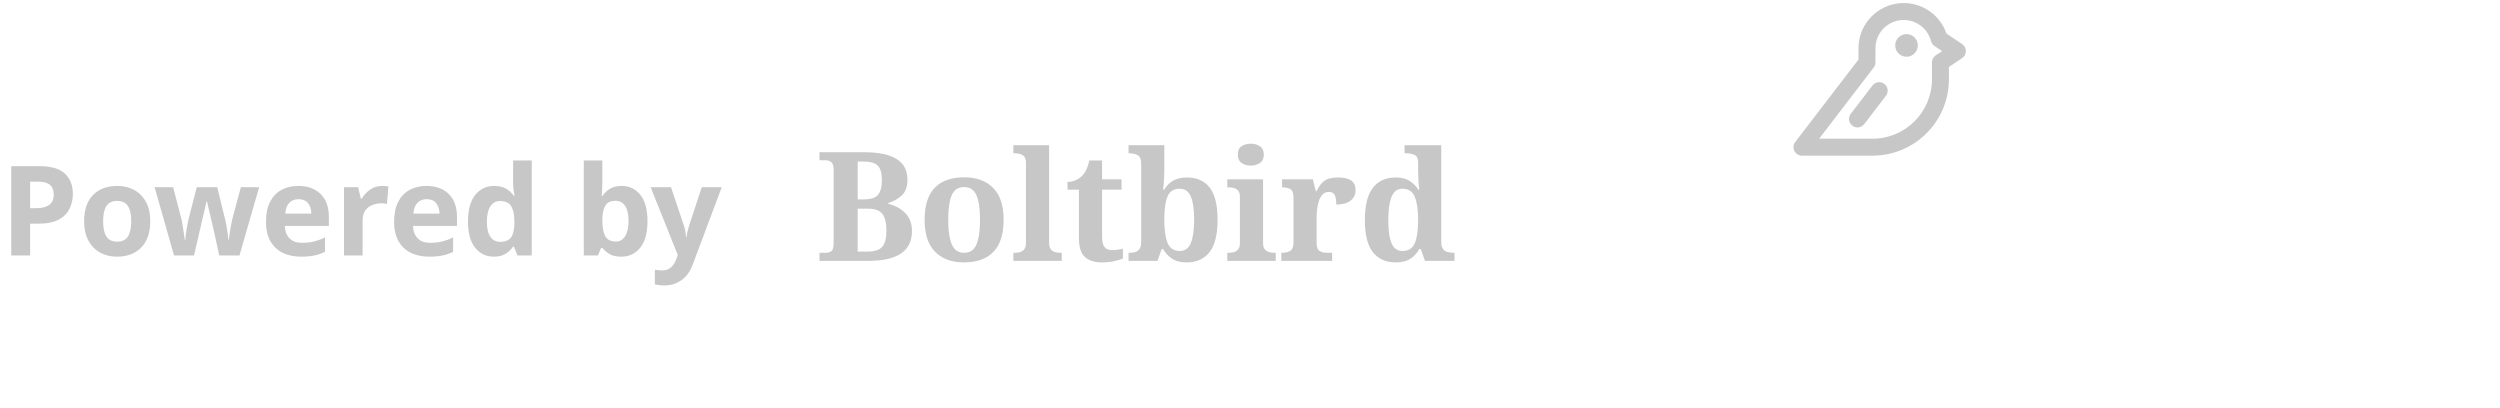
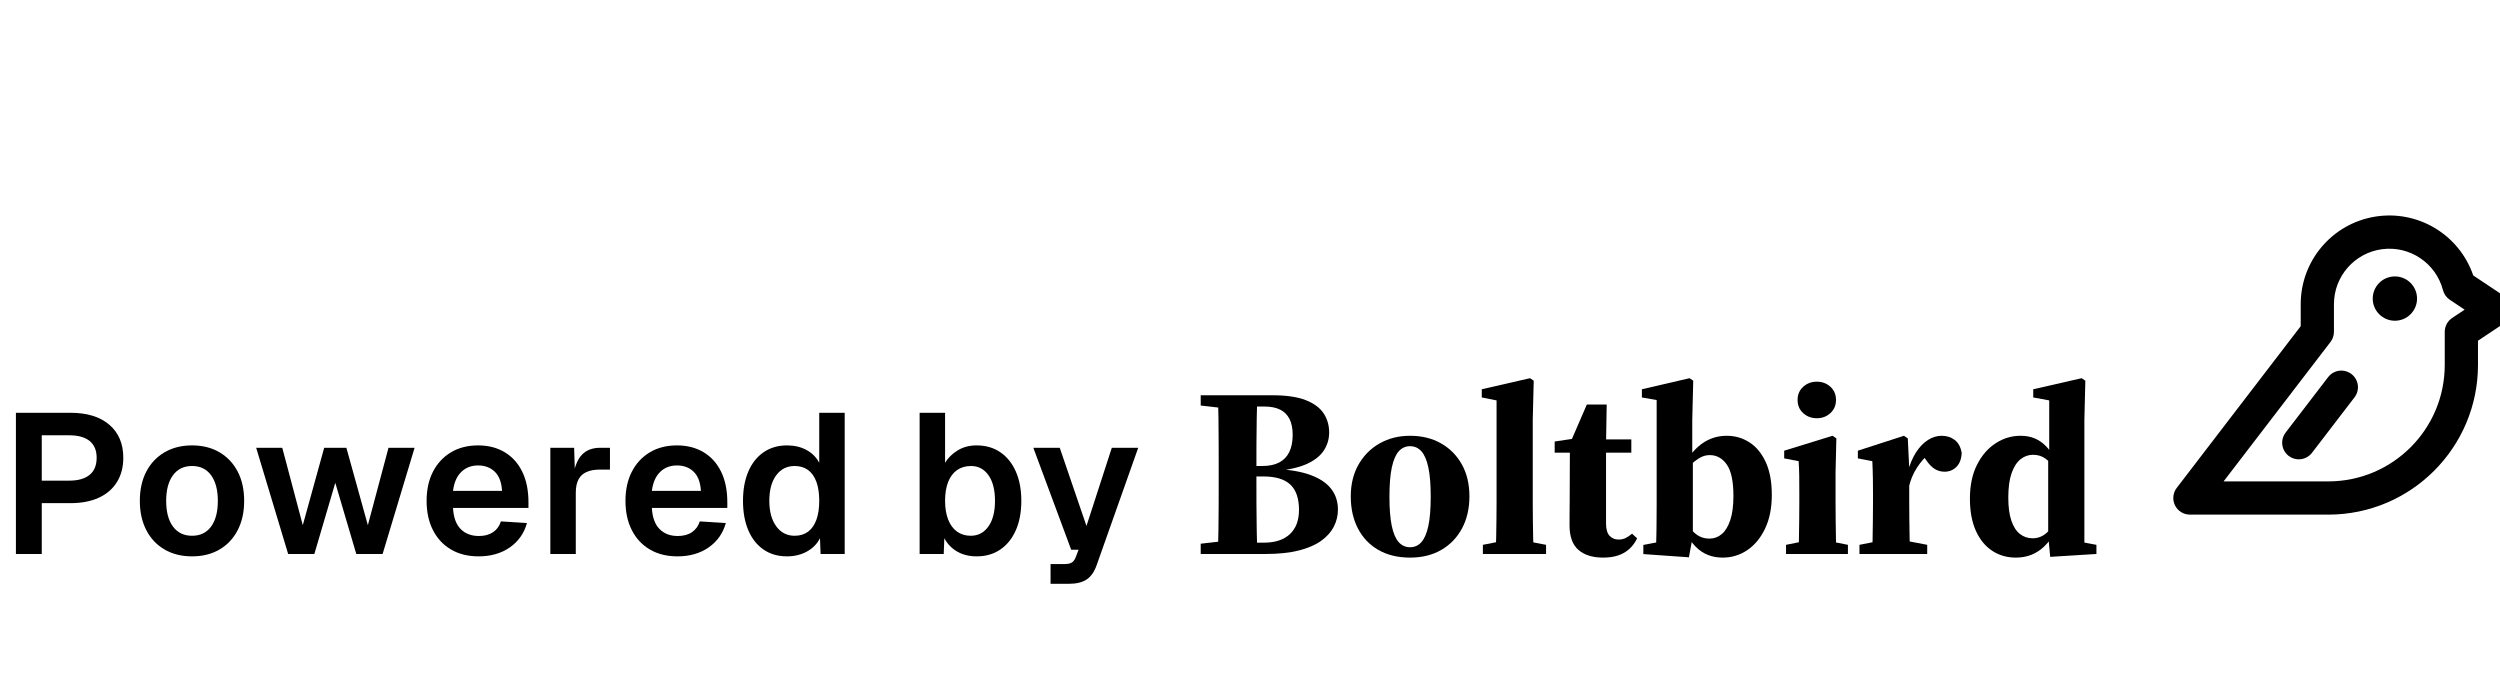
- <svg xmlns="http://www.w3.org/2000/svg" width="920" height="150" viewBox="0 0 920 150" fill="none">
-   <g opacity="0.22" fill="currentColor">
-     <text x="0" y="94" font-family="Geist, sans-serif" font-size="46" font-weight="600">Powered by</text>
-     <text x="300" y="96" font-family="'Source Serif 4', serif" font-size="56" font-weight="700">Boltbird</text>
-     <g transform="translate(660,-2) scale(0.26)">
+ <svg xmlns="http://www.w3.org/2000/svg" width="352" height="96" viewBox="0 0 352 96" fill="none">
+   <g fill="currentColor">
+     <g fill="currentColor">
+       <path d="M79.999 0V710H354.6Q479.601 710 549.801 649.8Q620.001 589.6 620.001 483.799Q620.001 413.399 588.201 361.899Q556.401 310.399 497.001 282.999Q437.601 255.599 354.6 255.599H210.002V0ZM210.002 368.801H348.6Q414.999 368.801 450.499 397.8Q485.999 426.8 485.999 483.799Q485.999 539.599 450.699 568.198Q415.399 596.798 348.6 596.798H210.002Z" transform="translate(0.000 78.000) scale(0.028 -0.028)" />
+       <path d="M301.801 -12Q222.801 -12 163.6 22.4Q104.4 56.8 71.8 119.7Q39.2 182.6 39.2 267Q39.2 352 71.8 414.4Q104.4 476.8 163.6 511.4Q222.801 546 301.801 546Q380.801 546 439.702 511.4Q498.602 476.8 531.202 414.4Q563.802 352 563.802 267Q563.802 182.6 531.202 119.7Q498.602 56.8 439.702 22.4Q380.801 -12 301.801 -12ZM301.801 91.601Q363.6 91.601 397.5 137.901Q431.399 184.201 431.399 267Q431.399 349.4 397.5 395.899Q363.6 442.399 301.801 442.399Q240.002 442.399 205.802 395.899Q171.602 349.4 171.602 267Q171.602 184.201 205.802 137.901Q240.002 91.601 301.801 91.601Z" transform="translate(18.592 78.000) scale(0.028 -0.028)" />
+       <path d="M182 0 21.2 534H152.402L255.601 144.803L363.2 534H474.801L582.8 144.803L686.599 534H817.801L657.001 0H524.6L419.001 357.797L313.801 0Z" transform="translate(35.476 78.000) scale(0.028 -0.028)" />
+       <path d="M300.601 -12Q220.801 -12 162.1 22.4Q103.4 56.8 71.3 119.7Q39.2 182.6 39.2 267Q39.2 351.4 71.3 413.8Q103.4 476.2 161.5 511.1Q219.601 546 298.201 546Q374.401 546 431.602 511.9Q488.802 477.8 520.102 413.8Q551.402 349.8 551.402 260V231.4H172.002Q175.802 160.8 210.302 125.601Q244.802 90.401 302.201 90.401Q345 90.401 373.3 109.501Q401.6 128.601 413 163.8L543.802 155.6Q522.402 78.2 457.702 33.1Q393.001 -12 300.601 -12ZM172.002 317.4H418.6Q414.6 382.4 381.9 413.799Q349.2 445.199 298.201 445.199Q246.802 445.199 213.302 412.299Q179.802 379.4 172.002 317.4Z" transform="translate(58.968 78.000) scale(0.028 -0.028)" />
+       <path d="M70.399 0V534H190.002L194.802 385.599L184.402 388.199Q196.402 465 229.702 499.5Q263.002 534 320.602 534H370.202V424.398H320.402Q279.202 424.398 252.302 412.299Q225.402 400.199 211.902 374.699Q198.402 349.199 198.402 307.599V0Z" transform="translate(75.516 78.000) scale(0.028 -0.028)" />
+       <path d="M300.601 -12Q220.801 -12 162.1 22.4Q103.4 56.8 71.3 119.7Q39.2 182.6 39.2 267Q39.2 351.4 71.3 413.8Q103.4 476.2 161.5 511.1Q219.601 546 298.201 546Q374.401 546 431.602 511.9Q488.802 477.8 520.102 413.8Q551.402 349.8 551.402 260V231.4H172.002Q175.802 160.8 210.302 125.601Q244.802 90.401 302.201 90.401Q345 90.401 373.3 109.501Q401.6 128.601 413 163.8L543.802 155.6Q522.402 78.2 457.702 33.1Q393.001 -12 300.601 -12ZM172.002 317.4H418.6Q414.6 382.4 381.9 413.799Q349.2 445.199 298.201 445.199Q246.802 445.199 213.302 412.299Q179.802 379.4 172.002 317.4Z" transform="translate(86.968 78.000) scale(0.028 -0.028)" />
+       <path d="M260.4 -12Q192.2 -12 142.5 22.2Q92.8 56.4 66 119Q39.2 181.6 39.2 267Q39.2 352.4 66.2 415Q93.2 477.6 143.1 511.8Q193 546 260.4 546Q316.2 546 358.6 522.9Q401 499.8 422.599 458.4V710H550.602V0H429.399L426.399 79.2Q404.399 36.2 360.399 12.1Q316.4 -12 260.4 -12ZM299.001 91.601Q338.8 91.601 366.3 112.001Q393.8 132.401 408.2 171.701Q422.599 211 422.599 267Q422.599 324.2 408.2 363.2Q393.8 402.199 366.3 422.299Q338.8 442.399 299.001 442.399Q240.602 442.399 206.102 395.499Q171.602 348.599 171.602 267Q171.602 186.801 206.302 139.201Q241.002 91.601 299.001 91.601Z" transform="translate(103.516 78.000) scale(0.028 -0.028)" />
+       <path d="M357.002 -12Q301.202 -12 259.402 12.1Q217.602 36.2 194.602 79.2L191.602 0H70.399V710H198.402V458.4Q219.602 494.6 260.802 520.3Q302.002 546 357.002 546Q425.802 546 476.202 511.6Q526.602 477.2 554.202 414.6Q581.802 352 581.802 267Q581.802 182 554.202 119.4Q526.602 56.8 476.202 22.4Q425.802 -12 357.002 -12ZM327.601 91.601Q383 91.601 416.2 138.201Q449.399 184.801 449.399 267Q449.399 349.8 416.6 396.099Q383.8 442.399 328.801 442.399Q287.801 442.399 258.401 421.699Q229.002 400.999 213.702 361.799Q198.402 322.6 198.402 267Q198.402 213 213.702 173.501Q229.002 134.001 258.101 112.801Q287.201 91.601 327.601 91.601Z" transform="translate(127.512 78.000) scale(0.028 -0.028)" />
+       <path d="M107.8 -150V-50.798H175.601Q202.001 -50.798 214.701 -42.898Q227.401 -34.999 234.401 -15.999L248.6 21.201H211.6L21.2 534H154.002L288.401 140.803L415.8 534H548.602L339.602 -56.199Q322.202 -106 289.602 -128Q257.002 -150 198.802 -150Z" transform="translate(144.900 78.000) scale(0.028 -0.028)" />
+     </g>
+     <g fill="currentColor">
+       <path d="M31.171 0V42.516L161.925 57.457H178.933V0ZM101.826 0Q103.826 47.363 104.625 99.45Q105.424 151.537 105.547 205.821Q105.671 260.104 105.671 312.419V346.536Q105.671 398.748 105.547 452.058Q105.424 505.367 104.749 557.631Q104.074 609.894 102.074 657.257H265.461Q264.111 610.544 263.111 558.511Q262.111 506.477 261.987 452.938Q261.863 399.398 261.863 346.536V315.726Q261.863 262.083 261.987 207.555Q262.111 153.027 263.111 100.52Q264.111 48.013 265.461 0ZM182.135 0V46.844H293.104Q362.399 46.844 400.302 82.086Q438.205 117.327 438.205 182.698Q438.205 253.484 402.426 287.229Q366.647 320.974 291.79 320.974H182.135V364.372H286.6Q328.391 364.372 356.216 378.965Q384.041 393.559 398.038 422.382Q412.034 451.205 412.034 493.282Q412.034 533.177 398.914 559.066Q385.794 584.955 360.053 597.779Q334.311 610.602 295.339 610.602H182.135V657.257H328.172Q414.903 657.257 466.266 636.994Q517.629 616.732 540.374 582.031Q563.119 547.33 563.119 503.118Q563.119 463.544 542.014 430.016Q520.908 396.487 473.171 374.023Q425.434 351.559 343.822 343.704V351.859Q431.015 347.675 487.599 326.415Q544.183 305.154 571.809 269.19Q599.436 233.226 599.436 183.468Q599.436 146.499 582.576 113.38Q565.716 80.26 530.208 54.659Q494.701 29.057 437.576 14.529Q380.452 0 300.026 0ZM31.171 614.741V657.257H178.933V599.8H161.925Z" transform="translate(168.000 78.000) scale(0.034 -0.034)" />
+       <path d="M276.18 -15.022Q200.151 -15.022 144.974 16.712Q89.797 48.446 60.197 105.711Q30.597 162.975 30.597 238.159Q30.597 313.993 62.781 370.399Q94.965 426.805 150.496 458.141Q206.027 489.476 276.18 489.476Q348.316 489.476 403.599 458.473Q458.882 427.47 490.417 371.217Q521.953 314.965 521.953 238.568Q521.953 162.813 491.037 105.502Q460.121 48.191 405.05 16.584Q349.98 -15.022 276.18 -15.022ZM276.18 27.915Q304.109 27.915 323.03 49.011Q341.95 70.108 351.826 116.012Q361.703 161.917 361.703 237.187Q361.703 312.896 351.826 358.607Q341.95 404.317 323.03 425.334Q304.109 446.35 276.18 446.35Q248.252 446.35 229.28 425.159Q210.308 403.967 200.527 358.103Q190.745 312.239 190.745 236.778Q190.745 161.61 200.527 115.684Q210.308 69.758 229.28 48.836Q248.252 27.915 276.18 27.915Z" transform="translate(189.148 78.000) scale(0.034 -0.034)" />
+       <path d="M25.704 0V37.885L117.556 56.077H192.287L287.377 37.885V0ZM78.51 0Q80.108 31.791 80.732 67.222Q81.356 102.652 81.856 138.958Q82.356 175.263 82.356 209.709V636.004L21.082 648.206V682.134L220.965 727.949L236.227 717.577L232.227 556.999V209.709Q232.227 175.263 232.727 138.958Q233.227 102.652 233.902 67.222Q234.577 31.791 236.073 0Z" transform="translate(207.916 78.000) scale(0.034 -0.034)" />
+       <path d="M151.397 419.498V474.455H329.431V419.498ZM212.443 -15.022Q147.113 -15.022 110.331 16.953Q73.55 48.927 73.55 119.207Q73.55 147.197 73.751 170.58Q73.952 193.962 74.2 226.447L74.9 419.498H12.013V465.805L120.101 481.855L71.258 448.103L145.167 618.816H227.442L224.713 457.255V440.872V126.184Q224.713 90.913 239.377 75.321Q254.041 59.728 276.311 59.728Q292.52 59.728 305.466 65.837Q318.411 71.946 332.405 84.12L353.554 64.707Q341.109 39.255 321.71 21.332Q302.312 3.409 275.366 -5.806Q248.421 -15.022 212.443 -15.022Z" transform="translate(218.490 78.000) scale(0.034 -0.034)" />
+       <path d="M28.206 -0.46V37.425L81.457 47.645Q82.457 72.696 82.632 100.881Q82.807 129.067 83.077 156.978Q83.347 184.889 83.347 207.267V637.384L22.176 648.206V682.134L219.51 727.949L234.773 717.577L230.773 554.648V409.315L233.218 400.558V77.413V74.493L216.865 -13.752ZM356.943 -15.022Q323.983 -15.022 296.229 -4.252Q268.475 6.518 245.565 29.51Q222.655 52.503 203.72 88.238H183.313L192.604 139.97Q220.944 102.985 244.986 83.333Q269.027 63.682 302.442 63.682Q330.934 63.682 353.026 82.42Q375.119 101.158 388.185 140.37Q401.251 179.581 401.251 240.273Q401.251 330.696 373.936 370.095Q346.621 409.494 302.982 409.494Q280.239 409.494 259.577 396.771Q238.915 384.048 221.215 366.03Q203.514 348.011 188.221 330.244L180.023 392.85H211.221Q232.371 424.855 257.091 446.105Q281.812 467.355 310.882 478.416Q339.952 489.476 372.864 489.476Q426.128 489.476 468.481 461.684Q510.835 433.891 535.505 379.528Q560.175 325.165 560.175 244.431Q560.175 164.182 532.727 105.949Q505.278 47.715 459.242 16.347Q413.206 -15.022 356.943 -15.022Z" transform="translate(230.424 78.000) scale(0.034 -0.034)" />
+       <path d="M28.062 0V37.885L117.964 56.077H192.696L284.397 37.885V0ZM79.269 0Q80.867 23.991 81.491 61.047Q82.115 98.102 82.615 138.083Q83.115 178.065 83.115 209.987V251.055Q83.115 294.241 82.739 323.574Q82.363 352.906 80.363 384.321L20.461 395.873V427.771L220.614 489.476L236.527 478.754L233.177 338.26V210.034Q233.177 178.098 233.677 138.1Q234.177 98.102 234.852 61.047Q235.527 23.991 237.022 0ZM155.466 562.143Q122.417 562.143 99.166 583.299Q75.914 604.455 75.914 638.052Q75.914 671.3 99.166 692.395Q122.417 713.491 155.466 713.491Q188.864 713.491 211.941 692.349Q235.017 671.207 235.017 638.176Q235.017 604.794 211.941 583.468Q188.864 562.143 155.466 562.143Z" transform="translate(250.518 78.000) scale(0.034 -0.034)" />
+       <path d="M26.17 0V37.885L117.912 56.077H211.891L306.74 37.885V0ZM78.378 0Q79.976 23.991 80.6 61.047Q81.223 98.102 81.723 137.983Q82.223 177.863 82.223 209.709V258.461Q82.223 287.7 81.847 307.981Q81.471 328.263 80.971 345.92Q80.471 363.578 79.471 384.321L19.57 395.873V427.771L210.413 489.476L226.326 478.725L232.285 353.585V350.987V209.709Q232.285 177.863 232.785 137.983Q233.285 98.102 233.96 61.047Q234.635 23.991 236.131 0ZM230.199 274.63 201.912 335.918H225.007Q238.808 387.474 260.777 421.318Q282.745 455.162 310.203 472.319Q337.661 489.476 366.003 489.476Q398.069 489.476 420.738 472.13Q443.406 454.783 449.516 418.475Q447.75 380.667 427.663 360.669Q407.576 340.672 378.598 340.672Q356.285 340.672 338.005 351.982Q319.724 363.292 302.57 388.456L277.717 423.744L313.483 413.039Q288.32 394.557 264.096 357.026Q239.872 319.496 230.199 274.63Z" transform="translate(260.922 78.000) scale(0.034 -0.034)" />
+       <path d="M220.566 -15.022Q165.783 -15.022 122.86 13.151Q79.938 41.323 55.267 95.905Q30.597 150.487 30.597 229.564Q30.597 310.733 59.754 368.871Q88.91 427.01 136.749 458.243Q184.588 489.476 240.208 489.476Q272.328 489.476 297.491 479.221Q322.653 468.966 343.555 448.45Q364.457 427.934 382.203 395.565H403.721L392.788 345.455Q365.339 378.81 343.554 394.791Q321.769 410.773 291.648 410.773Q263.317 410.773 239.989 392.104Q216.662 373.435 203.092 334.387Q189.521 295.339 189.521 233.503Q189.521 175.944 202.092 138.473Q214.662 101.001 237.529 82.981Q260.396 64.96 289.998 64.96Q322.464 64.96 347.388 86.563Q372.312 108.166 393.841 141.312L403.879 88.611H382.184Q362.72 54.545 338.572 31.418Q314.424 8.291 285.28 -3.365Q256.136 -15.022 220.566 -15.022ZM363.063 -11.911 354.722 76.936V80.702V398.677L359.008 409.538V636.004L292.871 648.206V682.134L493.331 727.949L508.594 717.577L504.594 554.648V47.207L554.492 37.885V0Z" transform="translate(276.324 78.000) scale(0.034 -0.034)" />
+     </g>
+     <g transform="translate(306 28) scale(0.195)" fill="currentColor">
      <path d="M176 72A16 16 0 1 1 160 56A16 16 0 0 1 176 72ZM244 80A11.998 11.998 0 0 1 238.656 89.984L220 102.422V120A108.122 108.122 0 0 1 112 228H12A12 12 0 0 1 2.477 208.699L92 91.93V76A64.01 64.01 0 0 1 216.575 55.294L238.656 70.016A11.999 11.999 0 0 1 244 80ZM210.367 80L199.677 72.872A12.001 12.001 0 0 1 194.719 65.905A40.008 40.008 0 0 0 116 76V96A11.999 11.999 0 0 1 113.523 103.301L36.321 204H112A84.095 84.095 0 0 0 196 120V96A11.999 11.999 0 0 1 201.344 86.016ZM128.634 126.477A12 12 0 0 0 111.81 128.699L81.144 168.699A12 12 0 1 0 100.19 183.301L130.856 143.301A12 12 0 0 0 128.634 126.477Z" fill="currentColor" />
    </g>
  </g>
</svg>
